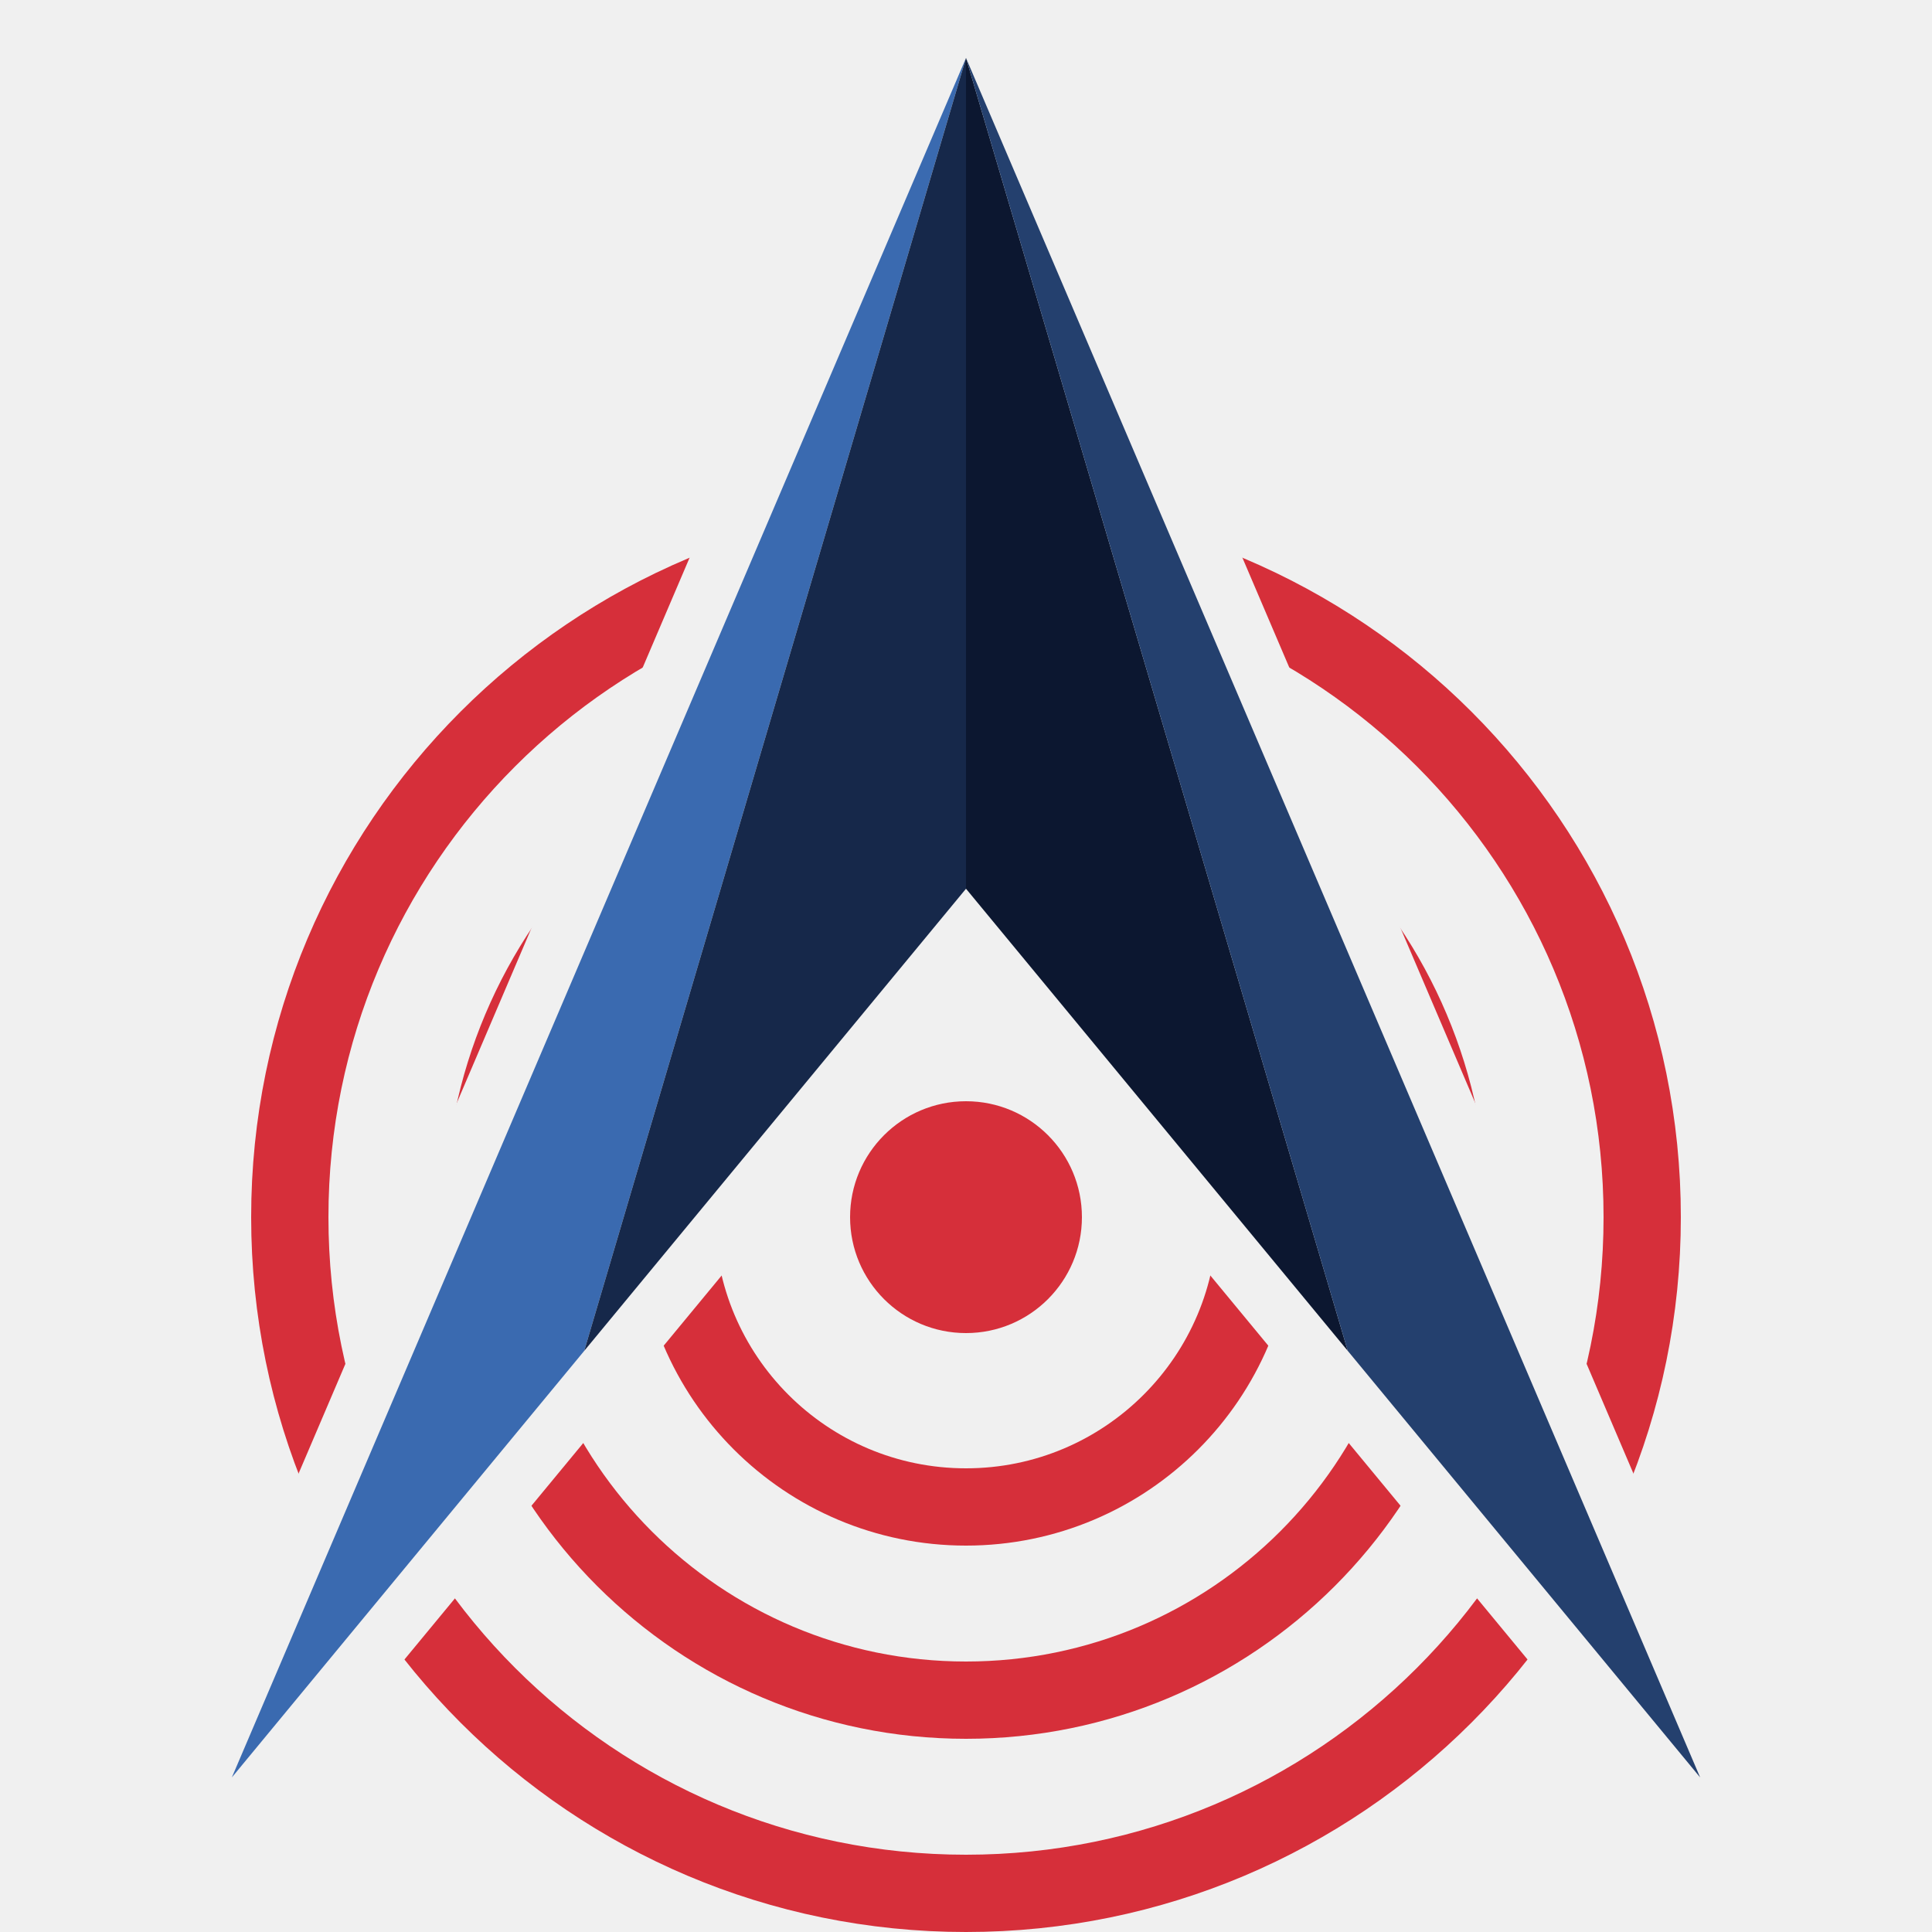
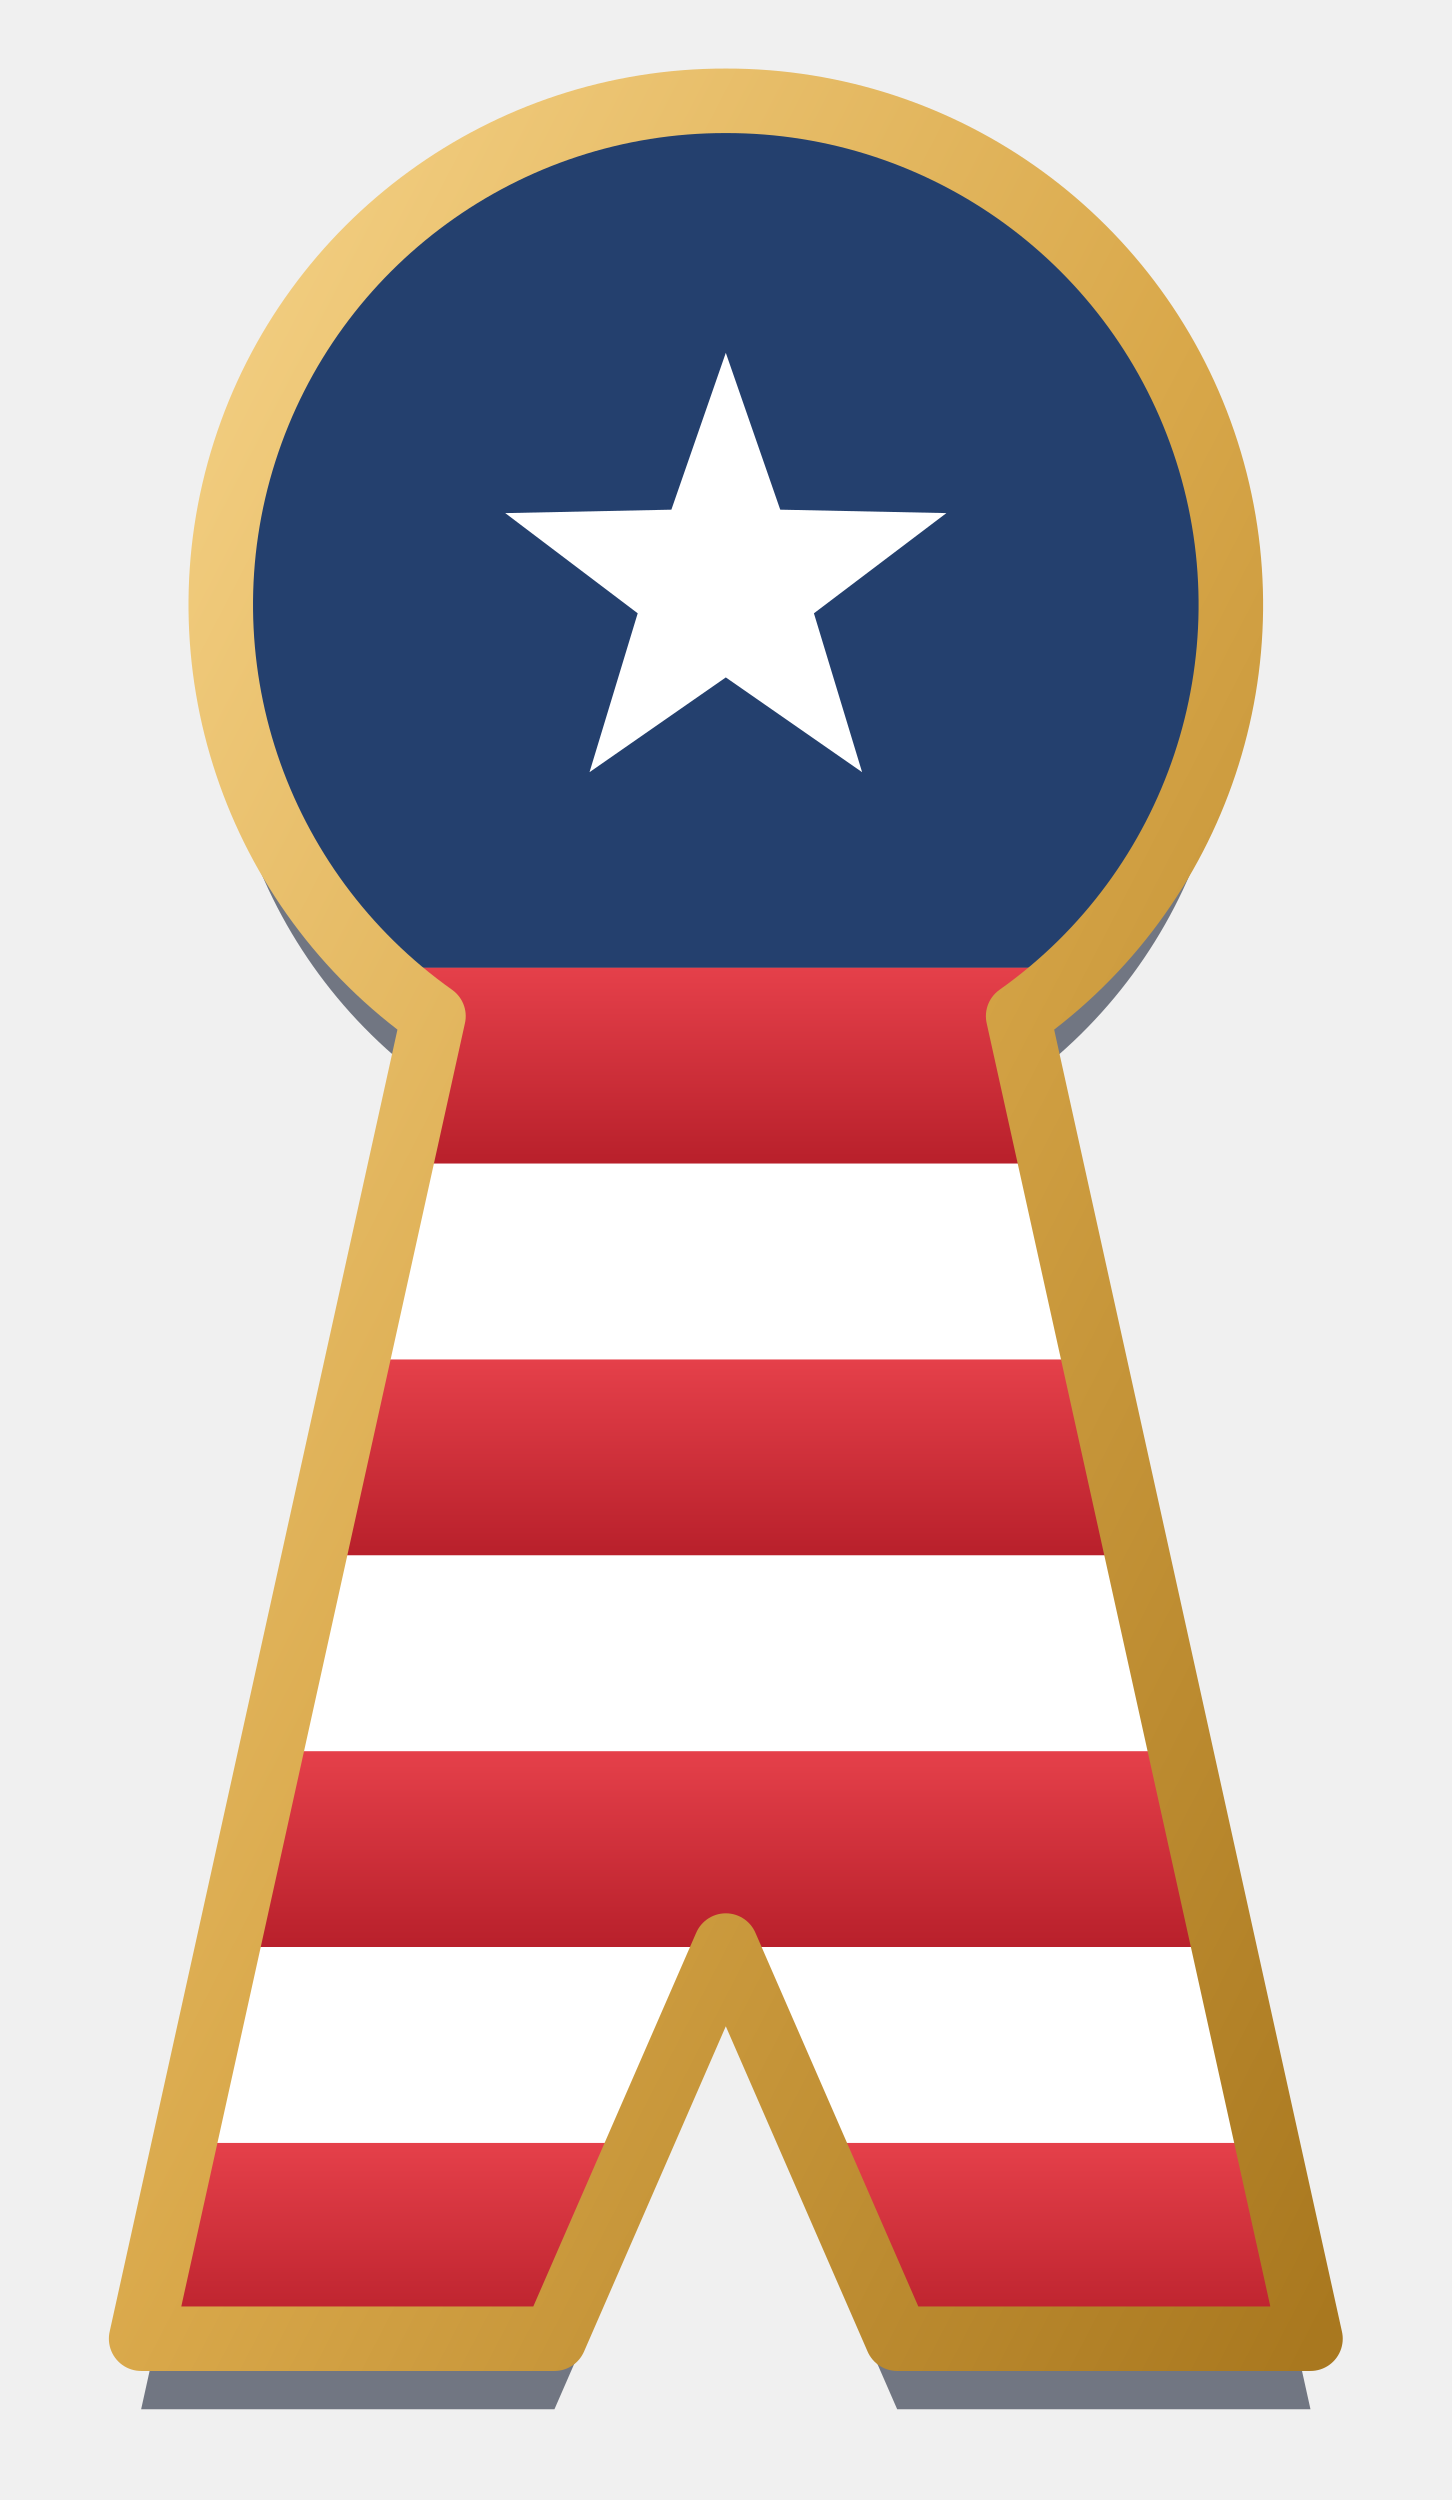
- <svg xmlns="http://www.w3.org/2000/svg" viewBox="0 0 100 100">
-   <mask id="a" maskUnits="userSpaceOnUse" x="-10" y="-10" width="120" height="120">
-     <rect x="-10" y="-10" width="120" height="120" fill="#fff" />
-     <path d="M50 3 L12 92 L50 46 L88 92Z" stroke="#000" stroke-width="6" stroke-linejoin="round" />
-   </mask>
-   <g mask="url(#a)">
-     <circle cx="50" cy="63" r="35" fill="none" stroke="#D62F3A" stroke-width="4" />
-     <circle cx="50" cy="63" r="25" fill="none" stroke="#D62F3A" stroke-width="4" />
-     <circle cx="50" cy="63" r="15" fill="none" stroke="#D62F3A" stroke-width="4" />
-     <circle cx="50" cy="63" r="6" fill="#D62F3A" />
+ <svg xmlns="http://www.w3.org/2000/svg" viewBox="64 36 72 124">
+   <defs>
+     <linearGradient id="an" x1="0" y1="0" x2="0" y2="1">
+       <stop offset="0" stop-color="#2C4C86" />
+       <stop offset="1" stop-color="#0F1C38" />
+     </linearGradient>
+     <radialGradient id="abg" cx=".5" cy=".42" r=".62">
+       <stop offset="0" stop-color="#3A5F9E" />
+       <stop offset=".55" stop-color="#1B3260" />
+       <stop offset="1" stop-color="#0F1C38" />
+     </radialGradient>
+     <radialGradient id="aglow" cx=".5" cy=".5" r=".5">
+       <stop offset="0" stop-color="#FFE9B8" stop-opacity=".55" />
+       <stop offset="1" stop-color="#FFE9B8" stop-opacity="0" />
+     </radialGradient>
+     <linearGradient id="ar" x1="0" y1="0" x2="0" y2="1">
+       <stop offset="0" stop-color="#E5404A" />
+       <stop offset="1" stop-color="#B71F2A" />
+     </linearGradient>
+     <linearGradient id="ag" x1="0" y1="0" x2="1" y2="1">
+       <stop offset="0" stop-color="#F7D58B" />
+       <stop offset=".5" stop-color="#D9A84A" />
+       <stop offset="1" stop-color="#A9781F" />
+     </linearGradient>
+     <linearGradient id="ash" x1="0" y1="0" x2="0" y2="1">
+       <stop offset="0" stop-color="#fff" stop-opacity=".16" />
+       <stop offset=".55" stop-color="#fff" stop-opacity="0" />
+     </linearGradient>
+     <clipPath id="akh">
+       <path d="M100 41a25 25 0 0 1 14.5 45.4L129 152H108.5L100 132.5 91.5 152H71L85.5 86.4A25 25 0 0 1 100 41Z" />
+     </clipPath>
+   </defs>
+   <path d="M100 41a25 25 0 0 1 14.5 45.4L129 152H108.5L100 132.5 91.5 152H71L85.5 86.4A25 25 0 0 1 100 41Z" fill="#0A1328" opacity=".55" transform="translate(0 3.5)" />
+   <g clip-path="url(#akh)">
+     <rect x="60" y="36" width="80" height="48" fill="#24406E" />
+     <rect x="60" y="84.00" width="80" height="10.01" fill="url(#ar)" />
+     <rect x="60" y="93.71" width="80" height="10.01" fill="#fff" />
+     <rect x="60" y="103.43" width="80" height="10.01" fill="url(#ar)" />
+     <rect x="60" y="113.14" width="80" height="10.01" fill="#fff" />
+     <rect x="60" y="122.86" width="80" height="10.01" fill="url(#ar)" />
+     <rect x="60" y="132.57" width="80" height="10.01" fill="#fff" />
+     <rect x="60" y="142.29" width="80" height="10.01" fill="url(#ar)" />
+     <path d="M100.00 53.50 L102.70 61.28 L110.94 61.45 L104.37 66.42 L106.76 74.30 L100.00 69.60 L93.24 74.30 L95.63 66.42 L89.06 61.45 L97.30 61.28Z" fill="#fff" />
  </g>
-   <path d="M50 3 L12 92 L30.24 69.92Z" fill="#3A6AB0" />
-   <path d="M50 3 L30.24 69.92 L50 46Z" fill="#16284A" />
-   <path d="M50 3 L50 46 L69.76 69.92Z" fill="#0C1730" />
-   <path d="M50 3 L69.76 69.92 L88 92Z" fill="#24406E" />
+   <path d="M100 41a25 25 0 0 1 14.5 45.4L129 152H108.5L100 132.5 91.5 152H71L85.5 86.4A25 25 0 0 1 100 41Z" fill="none" stroke="url(#ag)" stroke-width="3.2" stroke-linejoin="round" />
</svg>
